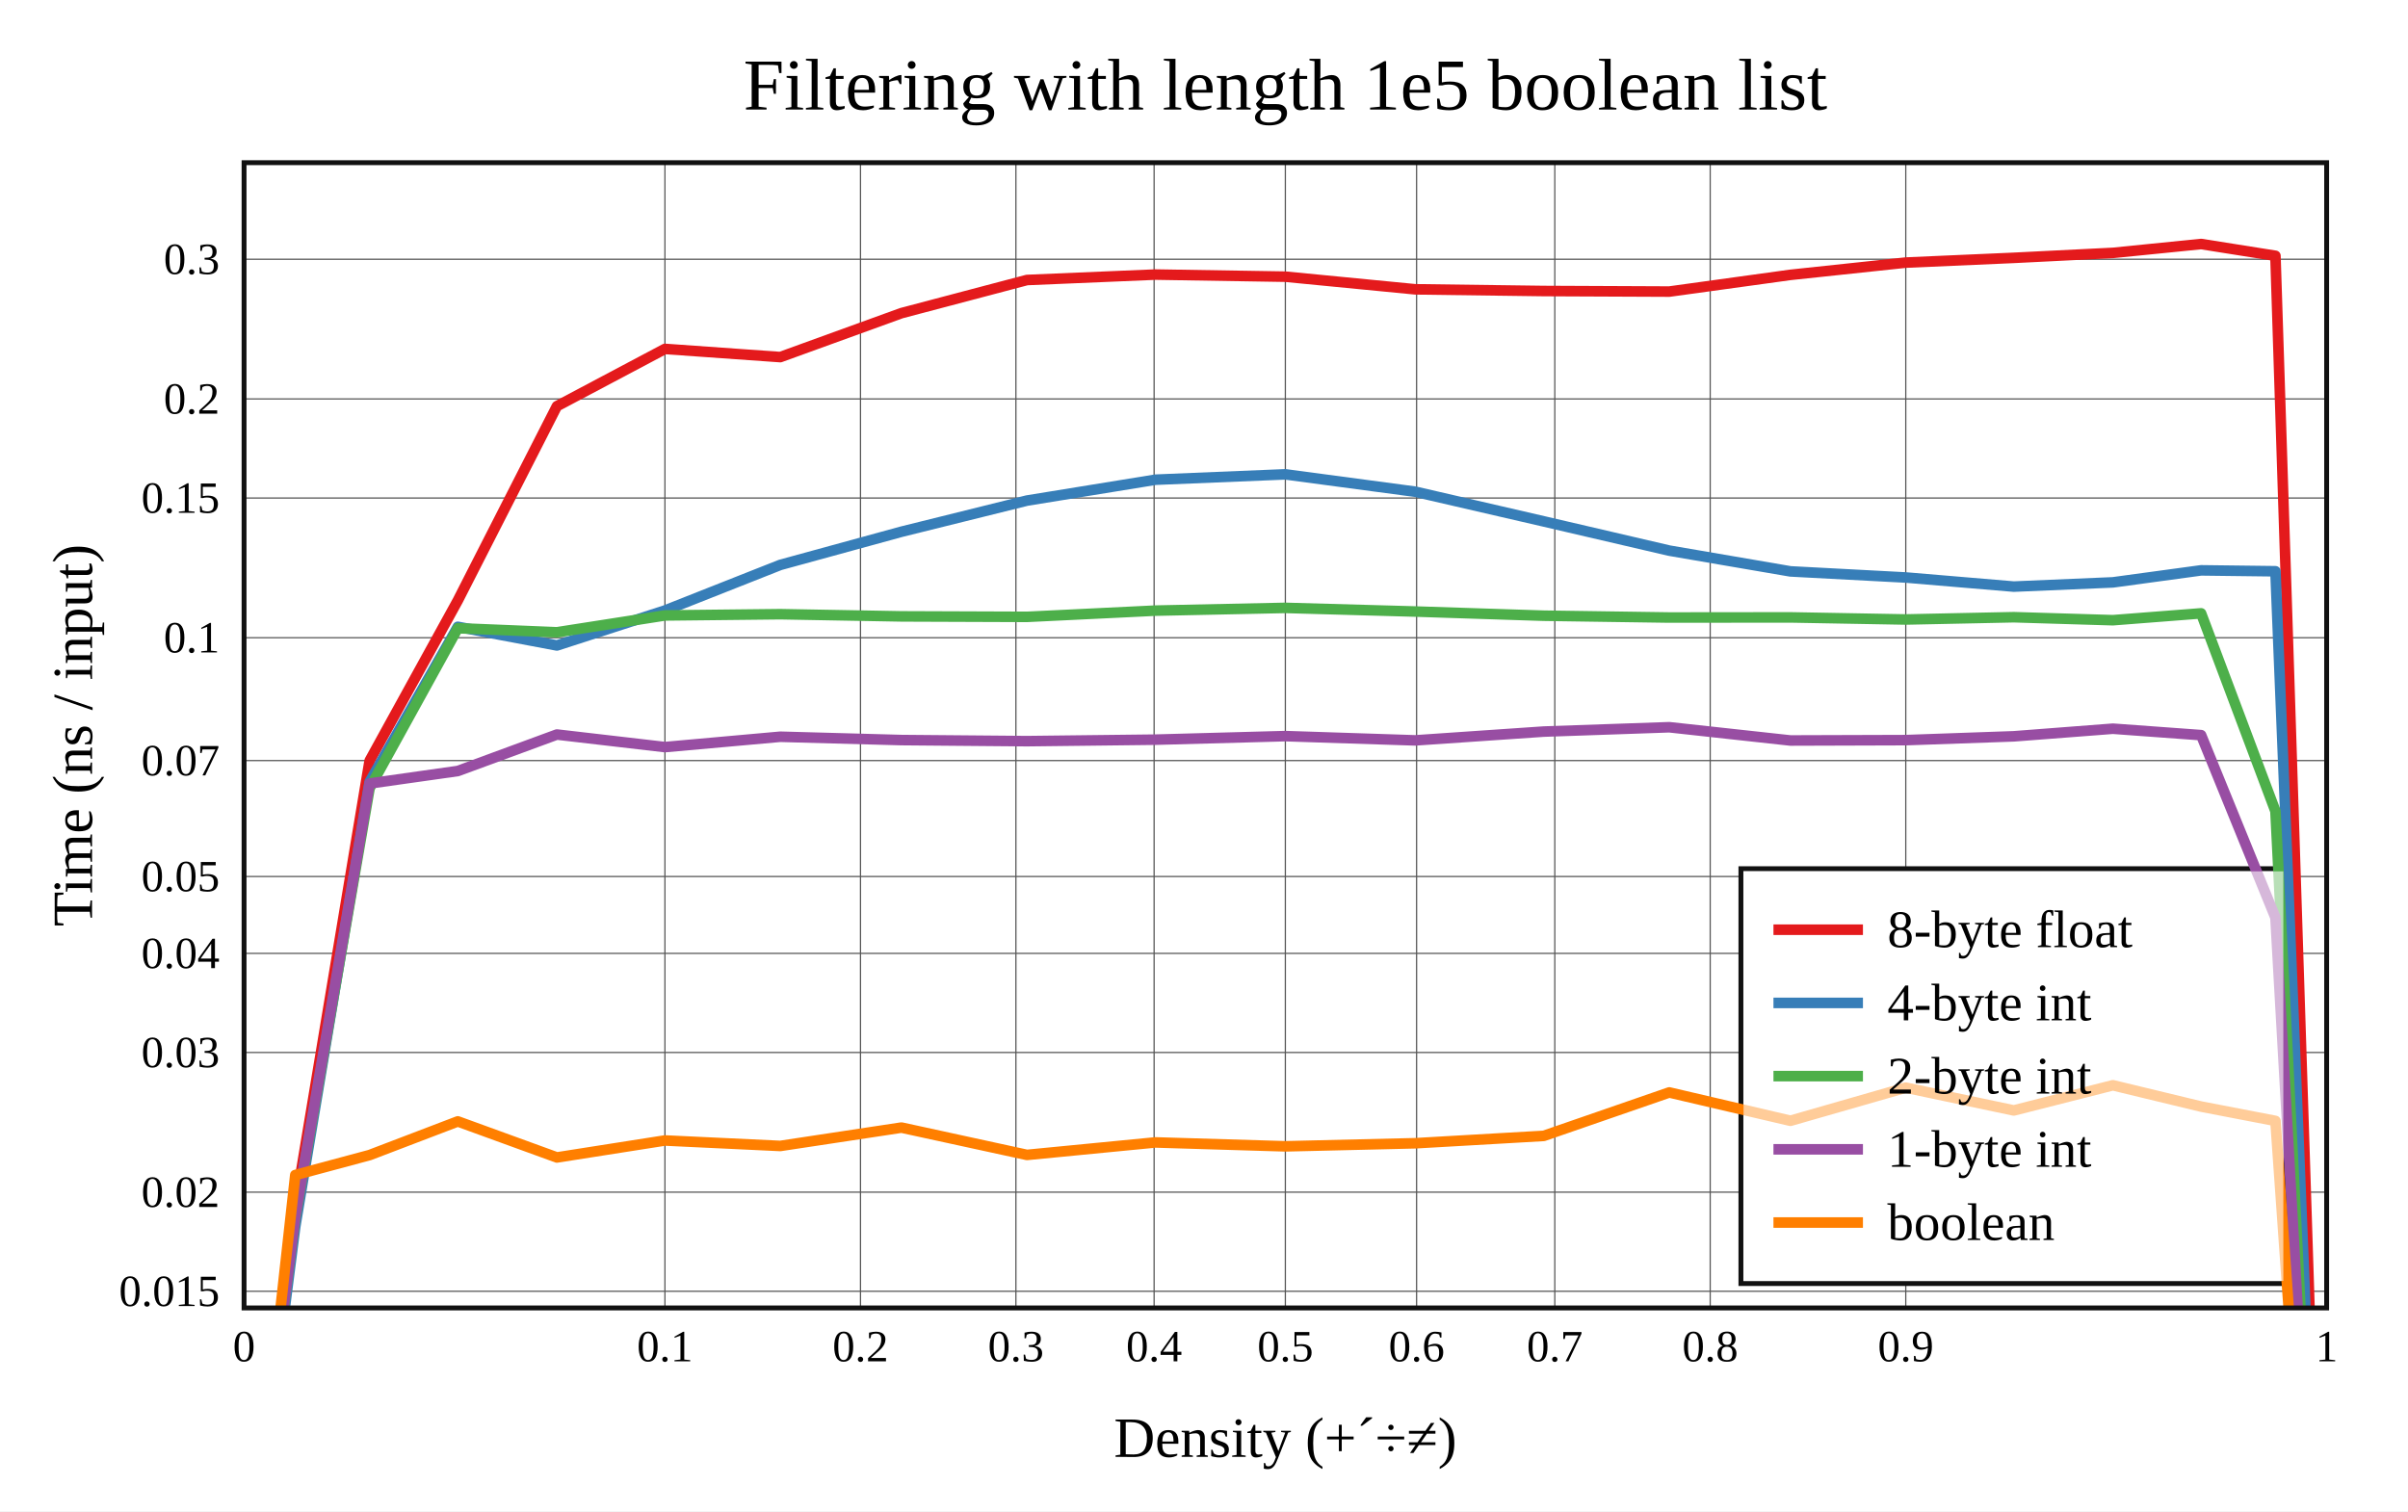
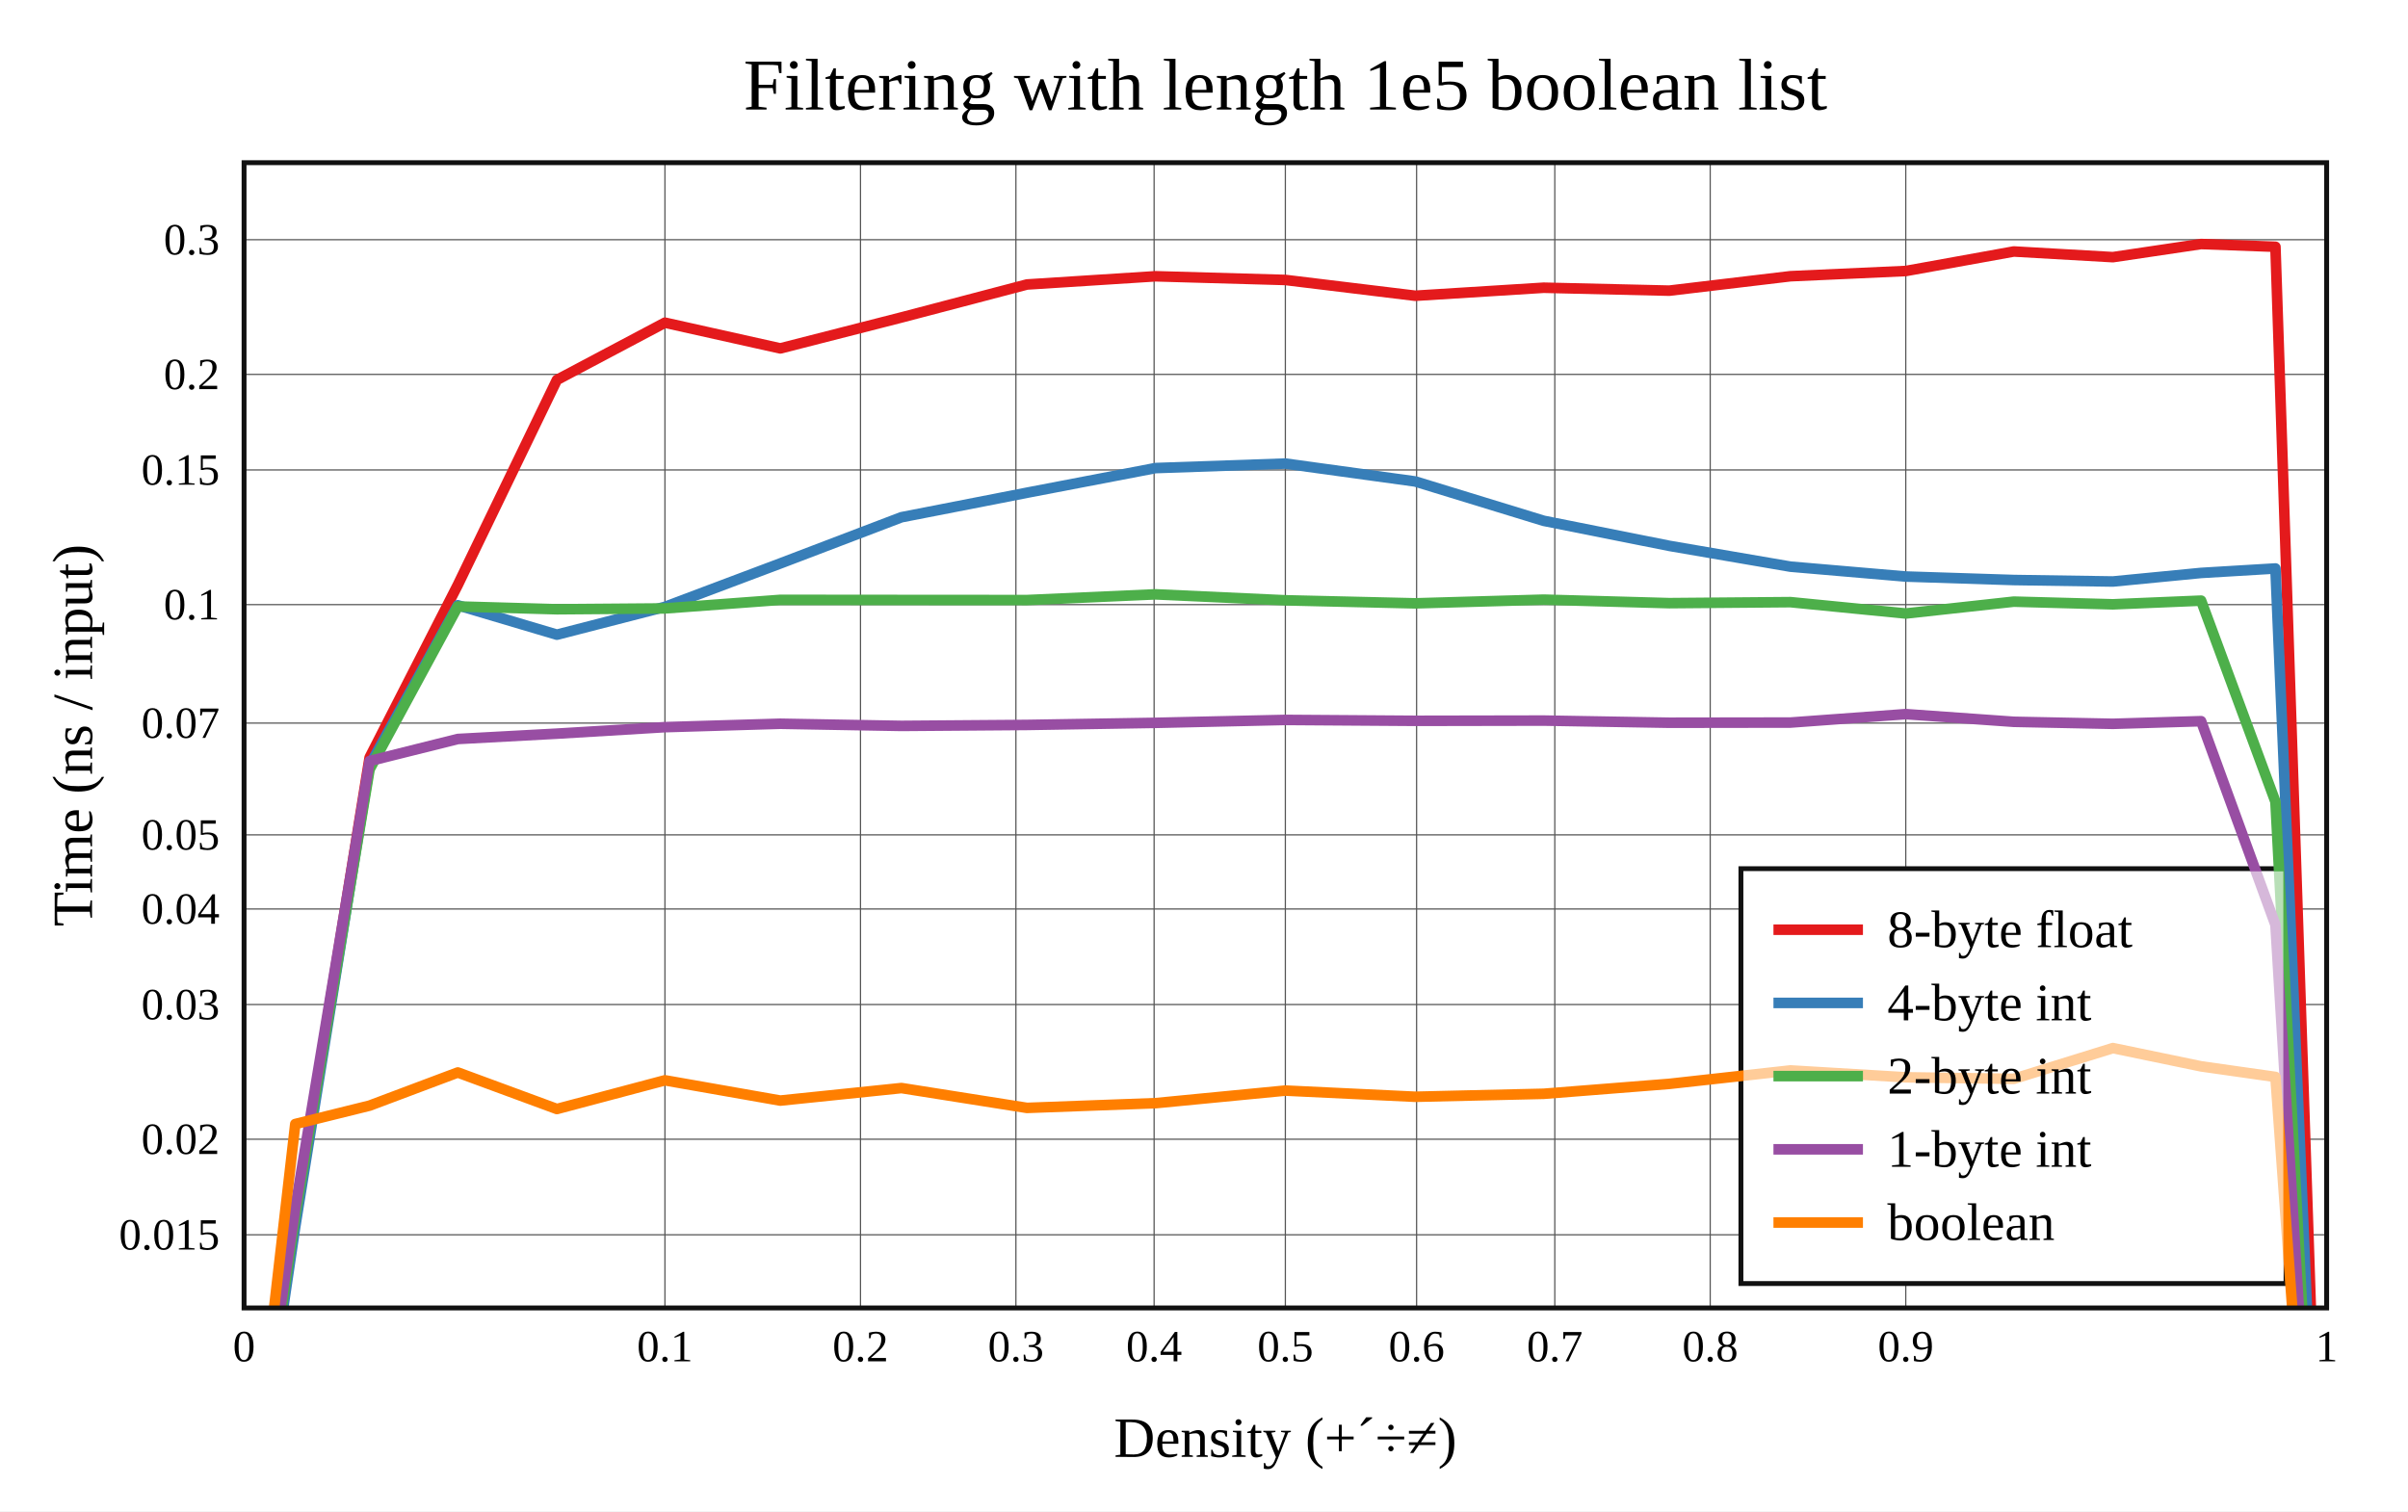
<svg xmlns="http://www.w3.org/2000/svg" viewBox="-60 -40 592 371.6" height="557.4" width="888">
  <g stroke-width="2.6" font-size="14px" text-anchor="middle">
    <defs>
      <clipPath id="clip">
        <rect x="0" y="0" width="512" height="281.6" />
      </clipPath>
    </defs>
    <rect fill="white" x="-60" y="-40" width="592" height="371.6" />
    <text dy="0.33em" font-size="18px" x="256" y="-19">Filtering with length 1e5 boolean list</text>
    <text dy="0.33em" x="256" y="313.6">Density (+´÷≠)</text>
    <text dy="0.33em" transform="rotate(-90)" x="-140.8" y="-42">Time (ns / input)</text>
    <g stroke-width="0.3" stroke="#555">
      <path d="M103.472 0v281.6" />
      <path d="M151.55 0v281.6" />
      <path d="M189.757 0v281.6" />
      <path d="M223.735 0v281.6" />
      <path d="M256 0v281.6" />
      <path d="M288.265 0v281.6" />
      <path d="M322.243 0v281.6" />
      <path d="M360.45 0v281.6" />
      <path d="M408.528 0v281.6" />
-       <path d="M0 277.5h512" />
-       <path d="M0 253.132h512" />
-       <path d="M0 218.787h512" />
-       <path d="M0 194.418h512" />
-       <path d="M0 175.517h512" />
-       <path d="M0 147.016h512" />
-       <path d="M0 116.803h512" />
-       <path d="M0 82.458h512" />
-       <path d="M0 58.089h512" />
-       <path d="M0 23.744h512" />
+       <path d="M0 263.611h512" />
+       <path d="M0 240.115h512" />
+       <path d="M0 206.999h512" />
+       <path d="M0 183.504h512" />
+       <path d="M0 165.279h512" />
+       <path d="M0 137.798h512" />
+       <path d="M0 108.667h512" />
+       <path d="M0 75.552h512" />
+       <path d="M0 52.056h512" />
+       <path d="M0 18.94h512" />
    </g>
    <g font-size="11px">
      <text dy="0.33em" x="0" y="291.1">0</text>
      <text dy="0.33em" x="103.472" y="291.1">0.1</text>
      <text dy="0.33em" x="151.55" y="291.1">0.2</text>
      <text dy="0.33em" x="189.757" y="291.1">0.3</text>
      <text dy="0.33em" x="223.735" y="291.1">0.4</text>
      <text dy="0.33em" x="256" y="291.1">0.5</text>
      <text dy="0.33em" x="288.265" y="291.1">0.6</text>
      <text dy="0.33em" x="322.243" y="291.1">0.7</text>
      <text dy="0.33em" x="360.45" y="291.1">0.8</text>
      <text dy="0.33em" x="408.528" y="291.1">0.9</text>
      <text dy="0.33em" x="512" y="291.1">1</text>
      <g text-anchor="end">
-         <text dy="0.33em" x="-6" y="277.5">0.015</text>
-         <text dy="0.33em" x="-6" y="253.132">0.02</text>
-         <text dy="0.33em" x="-6" y="218.787">0.03</text>
-         <text dy="0.33em" x="-6" y="194.418">0.04</text>
-         <text dy="0.33em" x="-6" y="175.517">0.05</text>
-         <text dy="0.33em" x="-6" y="147.016">0.07</text>
-         <text dy="0.33em" x="-6" y="116.803">0.1</text>
-         <text dy="0.33em" x="-6" y="82.458">0.15</text>
-         <text dy="0.33em" x="-6" y="58.089">0.2</text>
-         <text dy="0.33em" x="-6" y="23.744">0.3</text>
+         <text dy="0.33em" x="-6" y="263.611">0.015</text>
+         <text dy="0.33em" x="-6" y="240.115">0.02</text>
+         <text dy="0.33em" x="-6" y="206.999">0.03</text>
+         <text dy="0.33em" x="-6" y="183.504">0.04</text>
+         <text dy="0.33em" x="-6" y="165.279">0.05</text>
+         <text dy="0.33em" x="-6" y="137.798">0.07</text>
+         <text dy="0.33em" x="-6" y="108.667">0.1</text>
+         <text dy="0.33em" x="-6" y="75.552">0.15</text>
+         <text dy="0.33em" x="-6" y="52.056">0.2</text>
+         <text dy="0.33em" x="-6" y="18.94">0.3</text>
      </g>
    </g>
    <rect stroke-width="1.2" stroke="#111" fill="white" transform="translate(368,173.6)" x="0" y="0" width="134" height="102" />
    <g clip-path="url(#clip)" fill="none" stroke-linecap="round" stroke-linejoin="round">
-       <path stroke="#e41a1c" d="M0 354.467L12.59 256.637L30.865 147.056L52.551 107.654L76.913 59.875L103.472 45.793L131.828 47.801L161.617 36.995L192.48 28.848L224.06 27.513L256 28.032L287.94 31.138L319.52 31.555L350.383 31.695L380.172 27.582L408.528 24.567L435.087 23.401L459.449 22.182L481.135 20L499.41 22.899L512 411.953" />
-       <path stroke="#377eb8" d="M0 359.568L12.59 261.6L30.865 152.264L52.551 114.121L76.913 118.706L103.472 110.113L131.828 98.903L161.617 90.743L192.48 83.082L224.06 77.95L256 76.632L287.94 80.904L319.52 88.199L350.383 95.388L380.172 100.495L408.528 101.997L435.087 104.234L459.449 103.196L481.135 100.241L499.41 100.465L512 409.92" />
-       <path stroke="#4daf4a" d="M0 356.397L12.59 259.525L30.865 153.806L52.551 114.47L76.913 115.468L103.472 111.327L131.828 111.019L161.617 111.559L192.48 111.674L224.06 110.142L256 109.469L287.94 110.364L319.52 111.393L350.383 111.839L380.172 111.808L408.528 112.319L435.087 111.763L459.449 112.497L481.135 110.813L499.41 159.453L512 409.549" />
-       <path stroke="#984ea3" d="M0 357.336L12.59 259.115L30.865 152.648L52.551 149.577L76.913 140.611L103.472 143.695L131.828 141.154L161.617 141.971L192.48 142.236L224.06 141.87L256 141L287.94 142.045L319.52 139.884L350.383 138.815L380.172 142.073L408.528 141.984L435.087 141.049L459.449 139.177L481.135 140.758L499.41 185.626L512 407.284" />
-       <path stroke="#ff7f00" d="M0 362.801L12.59 248.918L30.865 244.013L52.551 235.735L76.913 244.597L103.472 240.427L131.828 241.77L161.617 237.258L192.48 243.973L224.06 240.903L256 241.863L287.94 241.107L319.52 239.295L350.383 228.616L380.172 235.579L408.528 227.436L435.087 233.038L459.449 226.851L481.135 232.09L499.41 235.611L512 413.767" />
+       <path stroke="#e41a1c" d="M0 344.569L12.59 259.299L30.865 146.259L52.551 103.821L76.913 53.415L103.472 39.341L131.828 45.666L161.617 38.055L192.48 29.95L224.06 27.933L256 28.837L287.94 32.72L319.52 30.747L350.383 31.466L380.172 27.92L408.528 26.635L435.087 21.839L459.449 23.229L481.135 20L499.41 20.677L512 398.087" />
+       <path stroke="#377eb8" d="M0 346.558L12.59 261.6L30.865 148.213L52.551 108.827L76.913 116.057L103.472 109.215L131.828 98.543L161.617 87.181L192.48 81.151L224.06 75.093L256 73.988L287.94 78.385L319.52 88.063L350.383 94.217L380.172 99.331L408.528 101.762L435.087 102.617L459.449 102.98L481.135 100.874L499.41 99.781L512 395.94" />
+       <path stroke="#4daf4a" d="M0 345.102L12.59 259.014L30.865 149.17L52.551 109.118L76.913 109.806L103.472 109.6L131.828 107.498L161.617 107.525L192.48 107.546L224.06 106.139L256 107.605L287.94 108.351L319.52 107.445L350.383 108.304L380.172 108.057L408.528 110.849L435.087 107.934L459.449 108.592L481.135 107.686L499.41 157.137L512 396.125" />
+       <path stroke="#984ea3" d="M0 341.837L12.59 256.995L30.865 147.122L52.551 141.706L76.913 140.392L103.472 138.796L131.828 137.956L161.617 138.486L192.48 138.25L224.06 137.736L256 137.016L287.94 137.238L319.52 137.18L350.383 137.71L380.172 137.667L408.528 135.593L435.087 137.48L459.449 137.976L481.135 137.33L499.41 187.411L512 393.894" />
+       <path stroke="#ff7f00" d="M0 345.865L12.59 236.379L30.865 231.854L52.551 223.705L76.913 232.685L103.472 225.631L131.828 230.615L161.617 227.537L192.48 232.414L224.06 231.251L256 228.158L287.94 229.677L319.52 228.945L350.383 226.507L380.172 223.202L408.528 224.892L435.087 225.266L459.449 217.709L481.135 222.201L499.41 224.8L512 397.966" />
    </g>
    <rect stroke-width="1.2" stroke="#111" fill="none" x="0" y="0" width="512" height="281.6" />
    <g transform="translate(368,173.6)" text-anchor="start" font-size="13px">
      <rect fill="white" opacity="0.6" x="0.65" y="0.65" width="132.7" height="100.7" />
      <path stroke="#e41a1c" d="M8 15h22" />
      <path stroke="#377eb8" d="M8 33h22" />
      <path stroke="#4daf4a" d="M8 51h22" />
      <path stroke="#984ea3" d="M8 69h22" />
      <path stroke="#ff7f00" d="M8 87h22" />
      <text dy="0.33em" x="36" y="15">8-byte float</text>
      <text dy="0.33em" x="36" y="33">4-byte int</text>
      <text dy="0.33em" x="36" y="51">2-byte int</text>
      <text dy="0.33em" x="36" y="69">1-byte int</text>
      <text dy="0.33em" x="36" y="87">boolean</text>
    </g>
  </g>
</svg>
